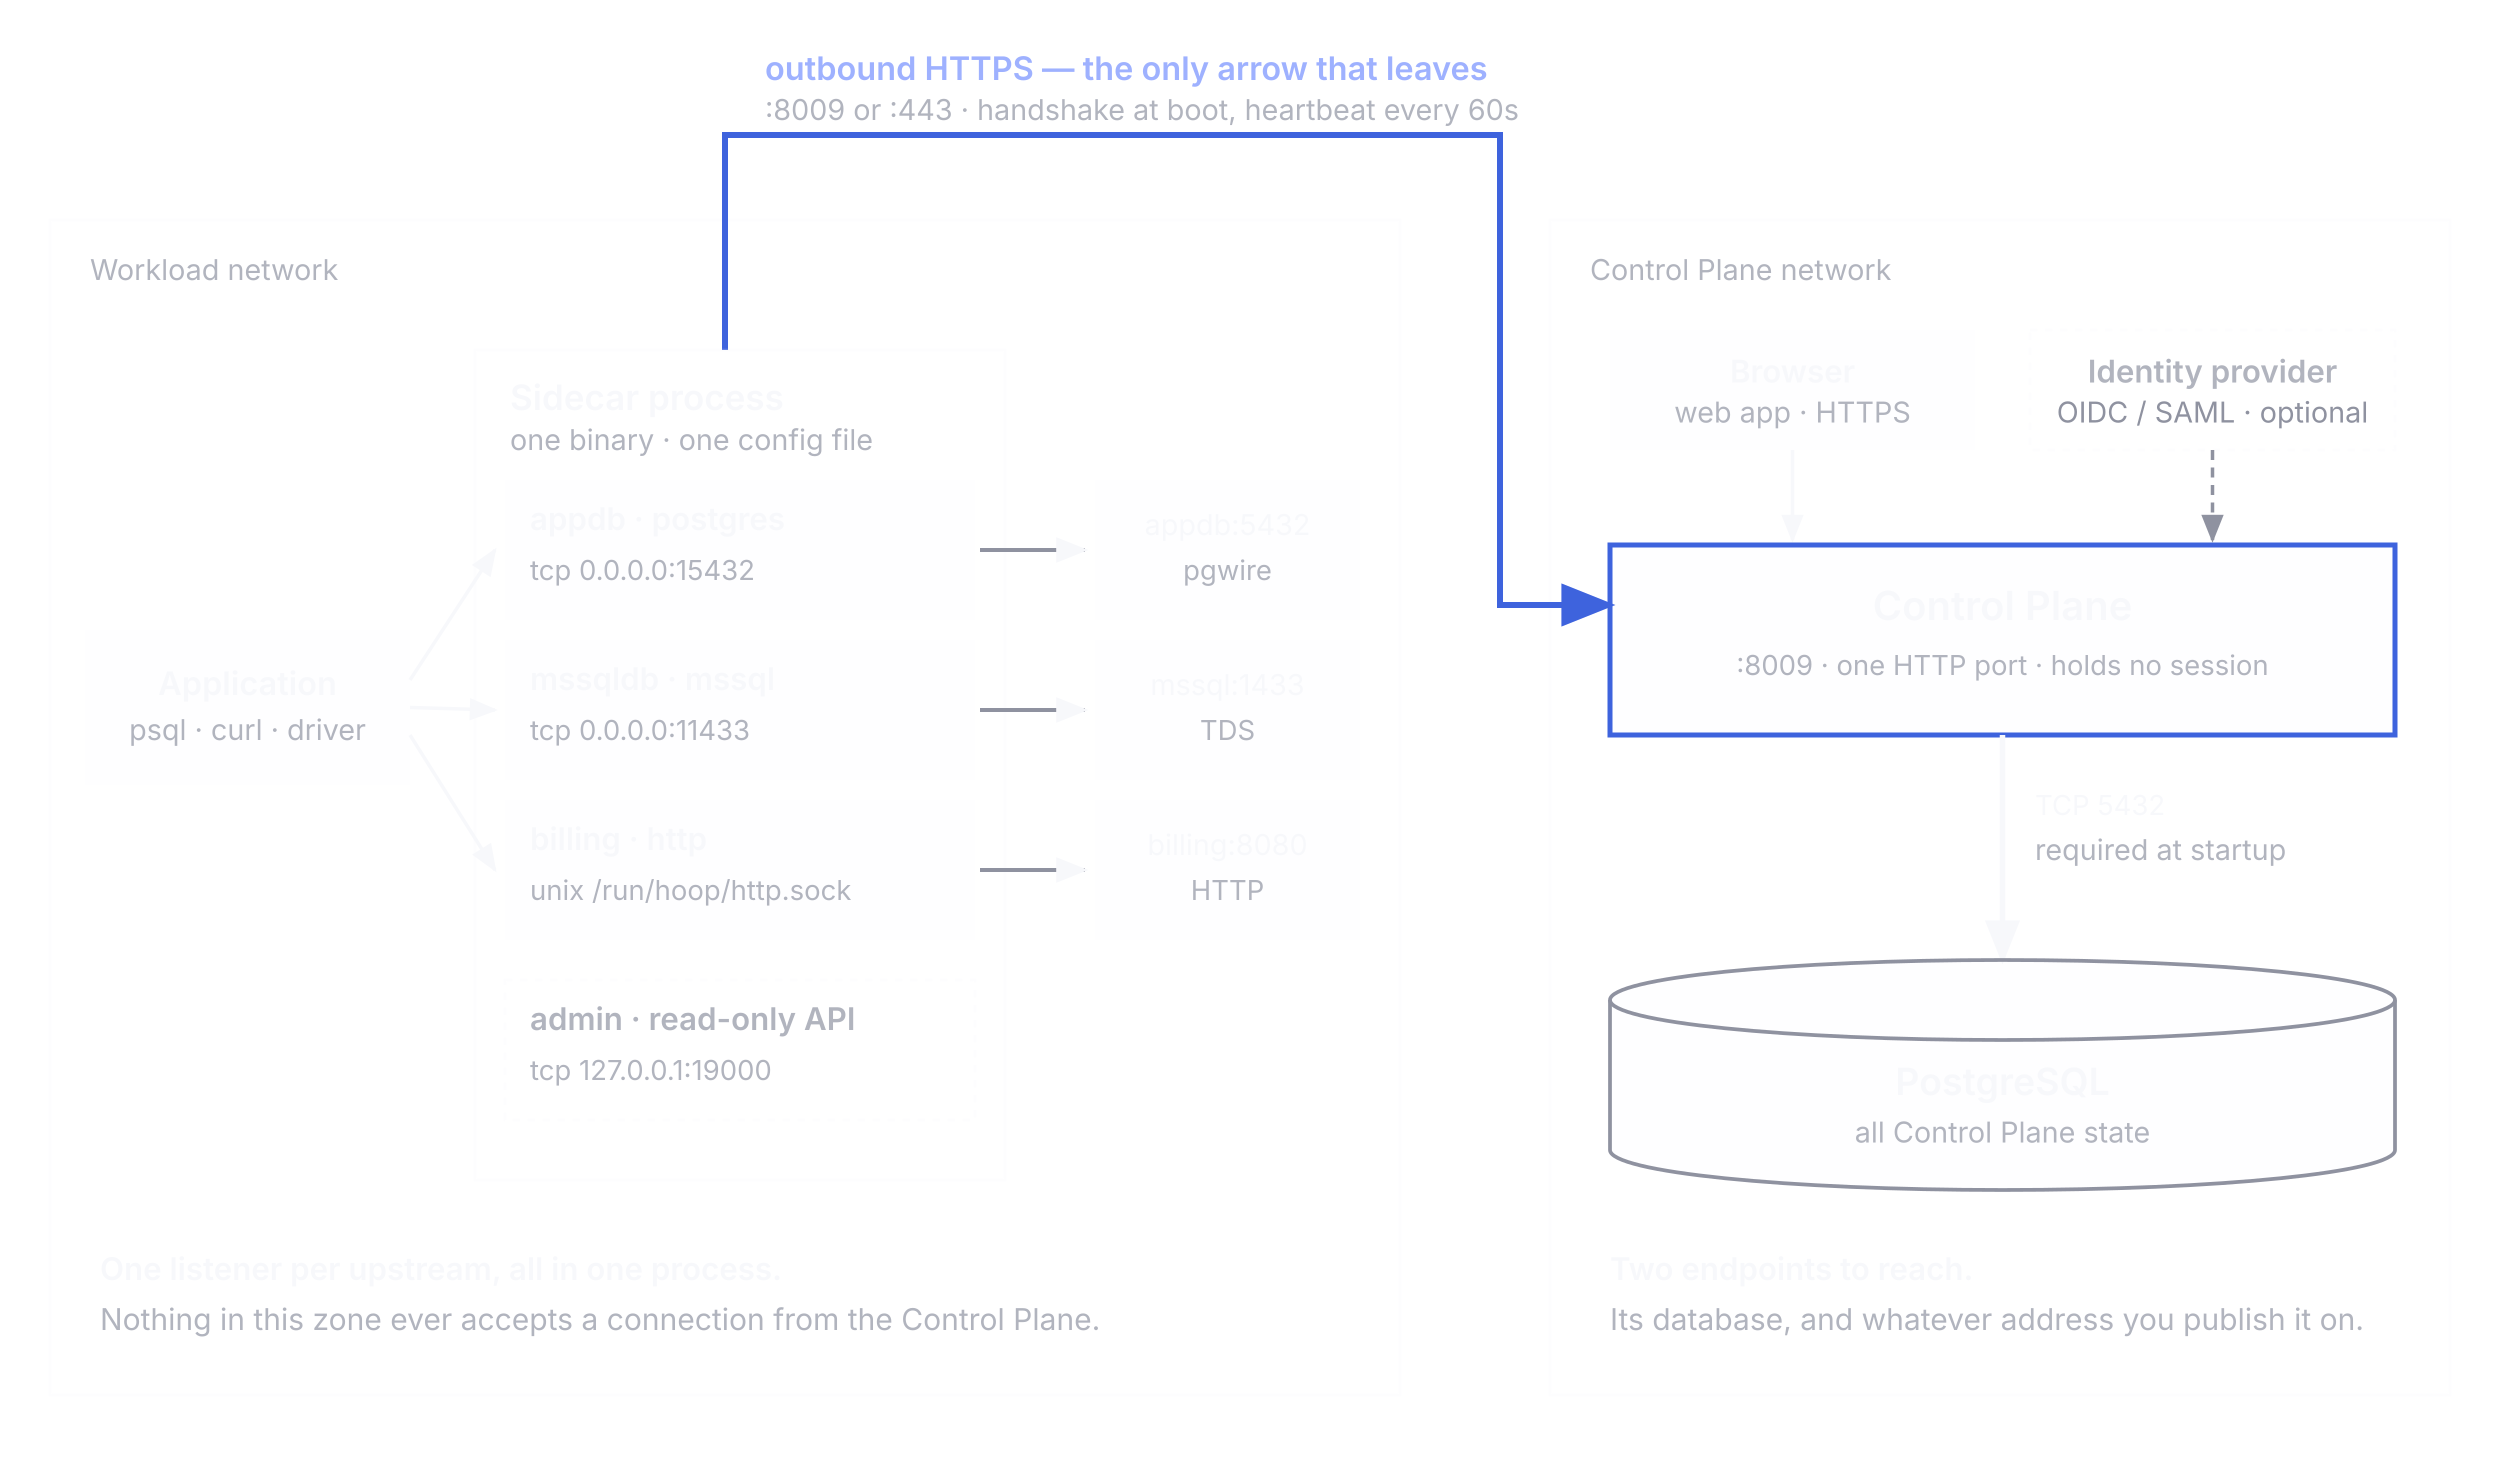
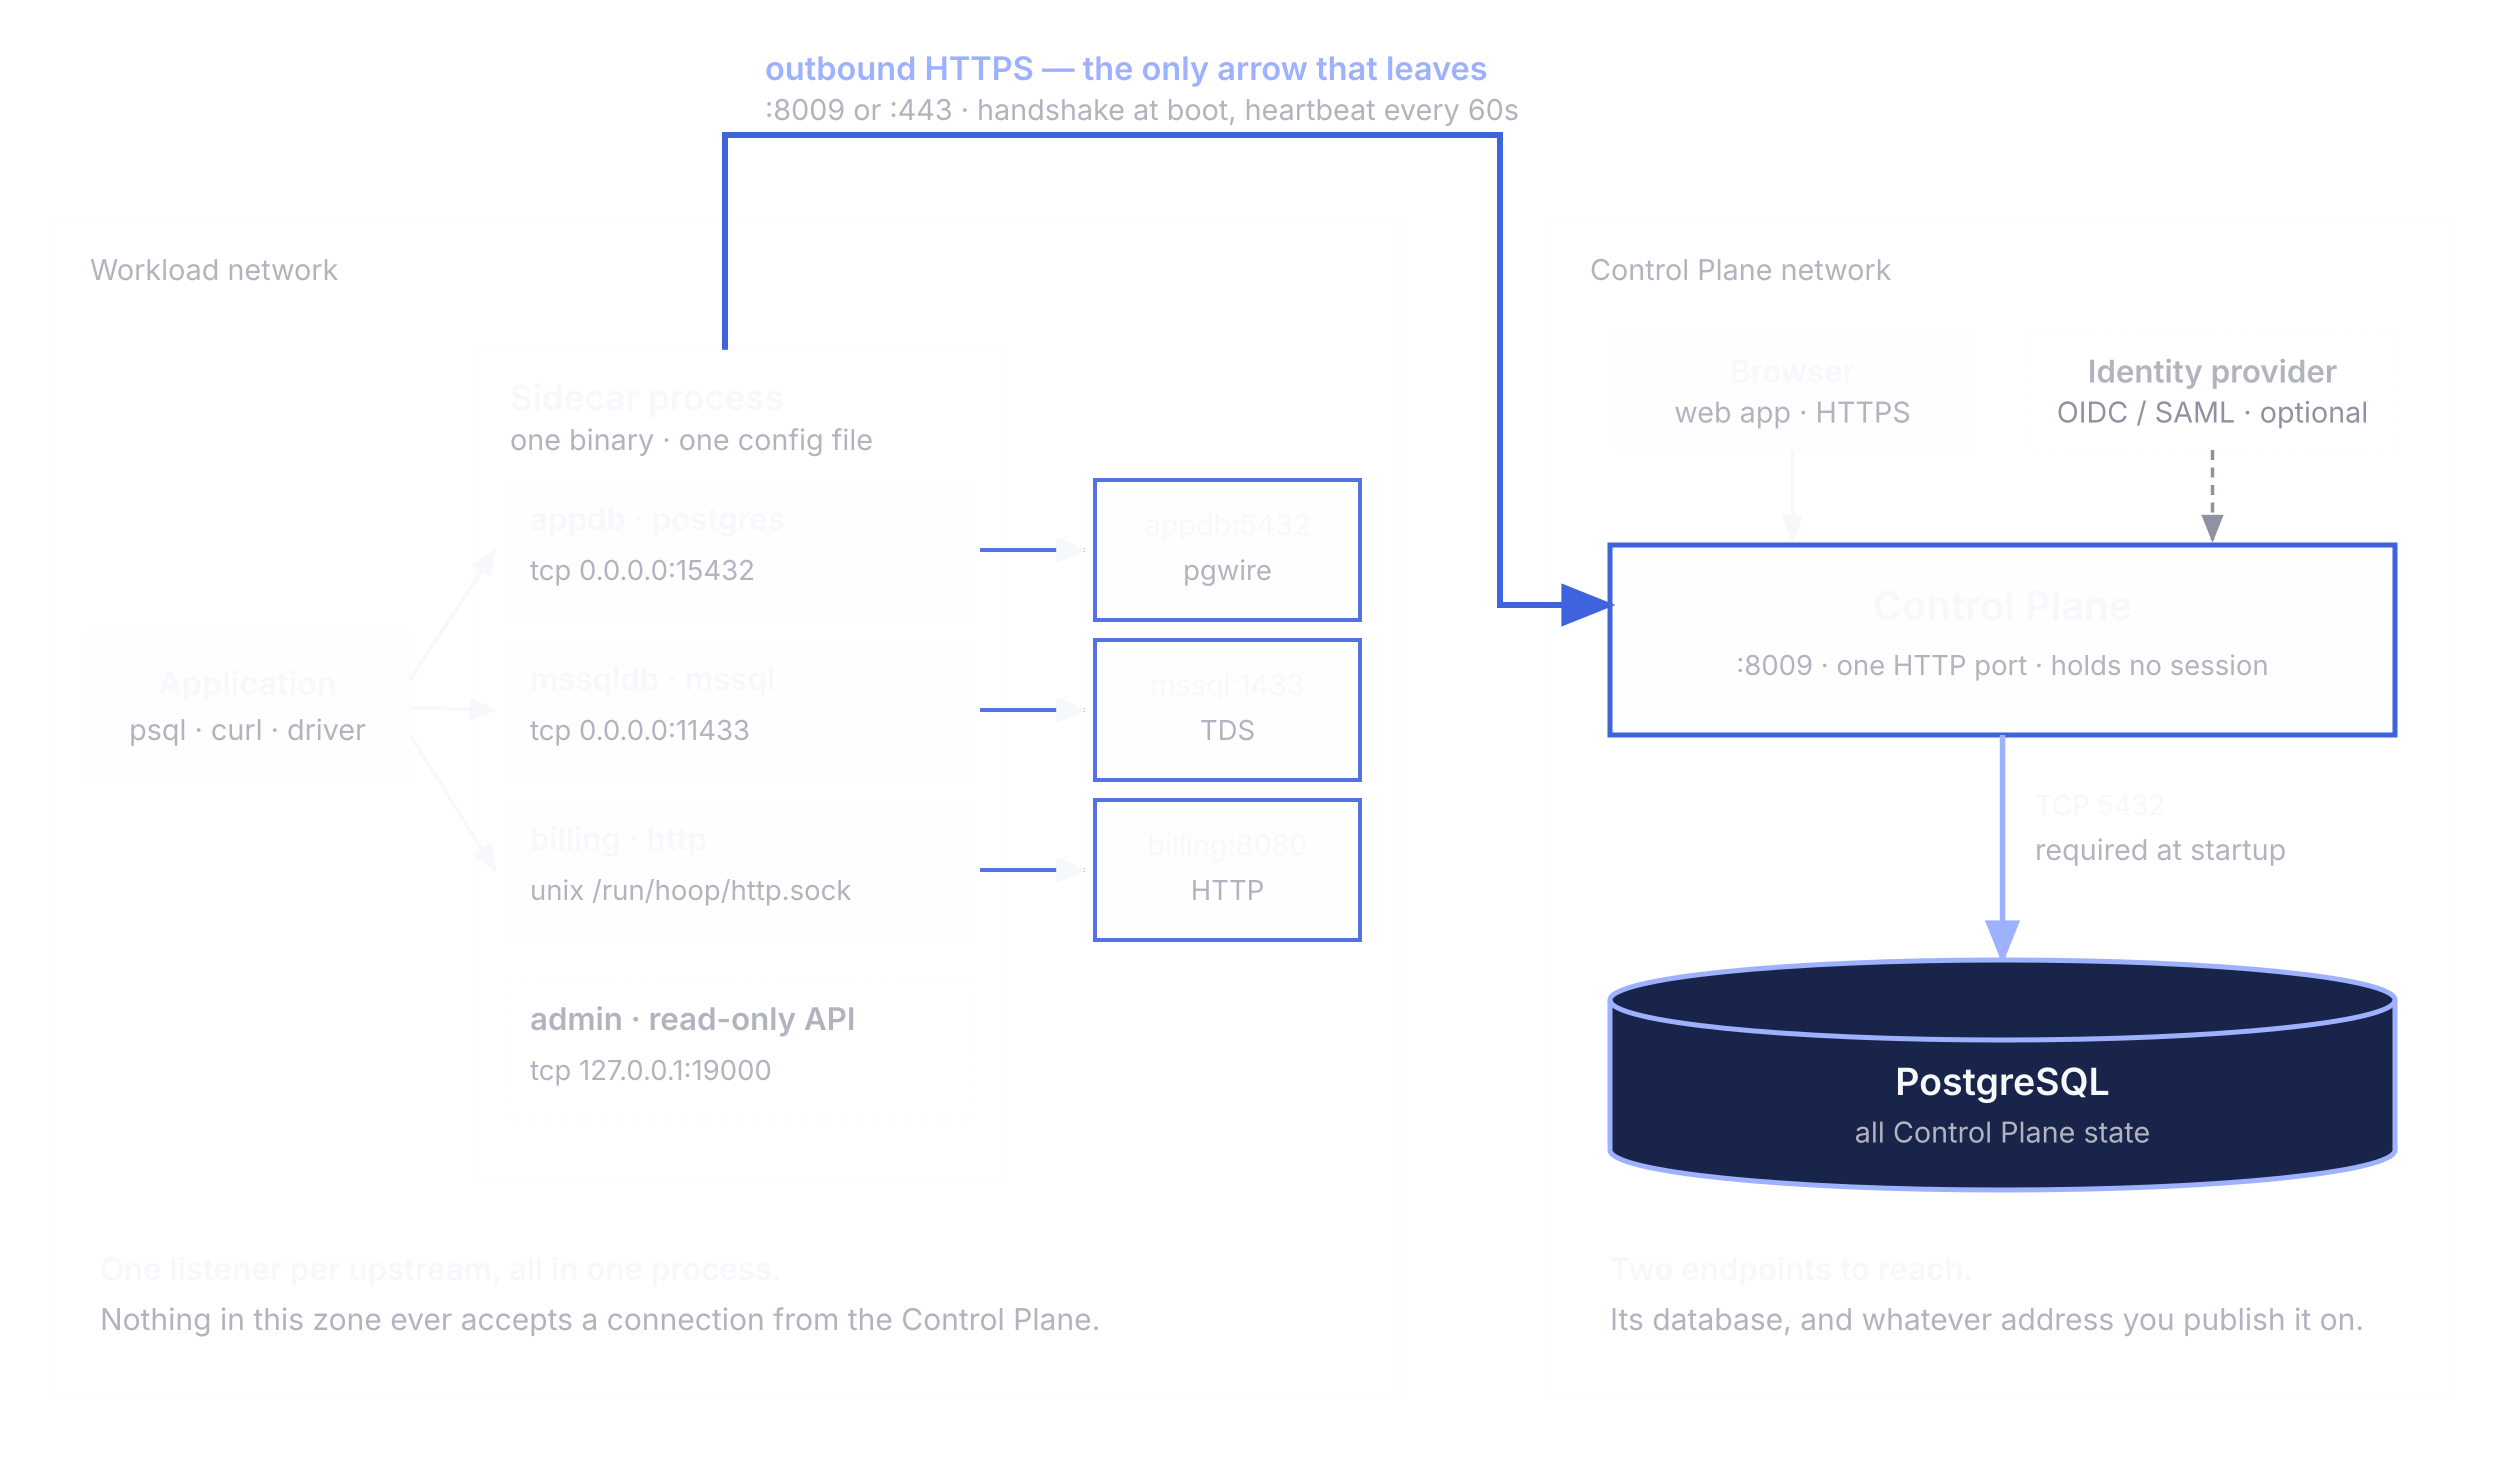
<svg xmlns="http://www.w3.org/2000/svg" viewBox="0 0 1000 590" role="img" aria-label="Network map: clients reach Sidecar listeners on local ports or a unix socket; each listener forwards to one upstream resource; the Sidecar makes one outbound HTTPS connection to the Control Plane, which connects to PostgreSQL on 5432.">
  <defs>
    <marker id="lm1-ink" viewBox="0 0 10 8" refX="9" refY="4" markerWidth="8" markerHeight="7" orient="auto">
      <polygon points="0,0 10,4 0,8" fill="#F7F8FB" />
    </marker>
    <marker id="lm1-plane" viewBox="0 0 10 8" refX="9" refY="4" markerWidth="9" markerHeight="8" orient="auto">
      <polygon points="0,0 10,4 0,8" fill="#3E63DD" />
    </marker>
    <marker id="lm1-data" viewBox="0 0 10 8" refX="9" refY="4" markerWidth="8" markerHeight="7" orient="auto">
-       <polygon points="0,0 10,4 0,8" fill="#F7F8FB" />
+       <polygon points="0,0 10,4 0,8" fill="#9EB1FF" />
    </marker>
    <marker id="lm1-muted" viewBox="0 0 10 8" refX="9" refY="4" markerWidth="8" markerHeight="7" orient="auto">
      <polygon points="0,0 10,4 0,8" fill="#8F92A0" />
    </marker>
  </defs>
  <rect x="20" y="88" width="540" height="470" fill="none" stroke="rgba(247,248,251,0.2)" />
  <text x="36" y="112" font-family="Inter, Helvetica, Arial, sans-serif" font-size="11.5" fill="#B1B4BE">Workload network</text>
  <rect x="620" y="88" width="360" height="470" fill="none" stroke="rgba(247,248,251,0.2)" />
  <text x="636" y="112" font-family="Inter, Helvetica, Arial, sans-serif" font-size="11.5" fill="#B1B4BE">Control Plane network</text>
  <polyline points="290,140 290,54 600,54 600,242 644,242" fill="none" stroke="#3E63DD" stroke-width="2.4" marker-end="url(#lm1-plane)" />
  <text x="306" y="32" font-family="Inter, Helvetica, Arial, sans-serif" font-size="13" font-weight="600" fill="#9EB1FF">outbound HTTPS — the only arrow that leaves</text>
  <text x="306" y="48" font-family="Inter, Helvetica, Arial, sans-serif" font-size="11.5" fill="#B1B4BE">:8009 or :443 · handshake at boot, heartbeat every 60s</text>
  <rect x="34" y="252" width="130" height="62" fill="rgba(247,248,251,0.08)" stroke="none" />
  <text x="99" y="278" text-anchor="middle" font-family="Inter, Helvetica, Arial, sans-serif" font-size="13" font-weight="600" fill="#F7F8FB">Application</text>
  <text x="99" y="296" text-anchor="middle" font-family="Inter, Helvetica, Arial, sans-serif" font-size="11.5" fill="#B1B4BE">psql · curl · driver</text>
  <rect x="190" y="140" width="212" height="332" fill="none" stroke="rgba(247,248,251,0.2)" />
  <text x="204" y="164" font-family="Inter, Helvetica, Arial, sans-serif" font-size="14" font-weight="600" fill="#F7F8FB">Sidecar process</text>
  <text x="204" y="180" font-family="Inter, Helvetica, Arial, sans-serif" font-size="11.5" fill="#B1B4BE">one binary · one config file</text>
  <rect x="202" y="192" width="188" height="56" fill="rgba(247,248,251,0.08)" stroke="none" />
  <text x="212" y="212" font-family="Inter, Helvetica, Arial, sans-serif" font-size="12.5" font-weight="600" fill="#F7F8FB">appdb · postgres</text>
  <text x="212" y="232" font-family="Inter, Helvetica, Arial, sans-serif" font-size="11" fill="#B1B4BE">tcp 0.0.0.0:15432</text>
  <rect x="202" y="256" width="188" height="56" fill="rgba(247,248,251,0.08)" stroke="none" />
  <text x="212" y="276" font-family="Inter, Helvetica, Arial, sans-serif" font-size="12.5" font-weight="600" fill="#F7F8FB">mssqldb · mssql</text>
  <text x="212" y="296" font-family="Inter, Helvetica, Arial, sans-serif" font-size="11" fill="#B1B4BE">tcp 0.0.0.0:11433</text>
  <rect x="202" y="320" width="188" height="56" fill="rgba(247,248,251,0.08)" stroke="none" />
  <text x="212" y="340" font-family="Inter, Helvetica, Arial, sans-serif" font-size="12.5" font-weight="600" fill="#F7F8FB">billing · http</text>
  <text x="212" y="360" font-family="Inter, Helvetica, Arial, sans-serif" font-size="11" fill="#B1B4BE">unix /run/hoop/http.sock</text>
  <rect x="202" y="392" width="188" height="56" fill="none" stroke="rgba(247,248,251,0.2)" stroke-dasharray="3 3" />
  <text x="212" y="412" font-family="Inter, Helvetica, Arial, sans-serif" font-size="12.5" font-weight="600" fill="#B1B4BE">admin · read-only API</text>
  <text x="212" y="432" font-family="Inter, Helvetica, Arial, sans-serif" font-size="11" fill="#B1B4BE">tcp 127.0.0.1:19000</text>
  <line x1="164" y1="272" x2="198" y2="220" stroke="#F7F8FB" stroke-width="1.4" marker-end="url(#lm1-ink)" />
  <line x1="164" y1="283" x2="198" y2="284" stroke="#F7F8FB" stroke-width="1.4" marker-end="url(#lm1-ink)" />
  <line x1="164" y1="294" x2="198" y2="348" stroke="#F7F8FB" stroke-width="1.4" marker-end="url(#lm1-ink)" />
-   <rect x="438" y="192" width="106" height="56" fill="rgba(247,248,251,0.08)" stroke="none" />
+   <rect x="438" y="192" width="106" height="56" fill="rgba(247,248,251,0.08)" stroke="#5472E4" stroke-width="1.6" />
  <text x="491" y="214" text-anchor="middle" font-family="Inter, Helvetica, Arial, sans-serif" font-size="11.5" fill="#F7F8FB">appdb:5432</text>
  <text x="491" y="232" text-anchor="middle" font-family="Inter, Helvetica, Arial, sans-serif" font-size="11" fill="#B1B4BE">pgwire</text>
-   <rect x="438" y="256" width="106" height="56" fill="rgba(247,248,251,0.08)" stroke="none" />
+   <rect x="438" y="256" width="106" height="56" fill="rgba(247,248,251,0.08)" stroke="#5472E4" stroke-width="1.6" />
  <text x="491" y="278" text-anchor="middle" font-family="Inter, Helvetica, Arial, sans-serif" font-size="11.5" fill="#F7F8FB">mssql:1433</text>
  <text x="491" y="296" text-anchor="middle" font-family="Inter, Helvetica, Arial, sans-serif" font-size="11" fill="#B1B4BE">TDS</text>
-   <rect x="438" y="320" width="106" height="56" fill="rgba(247,248,251,0.08)" stroke="none" />
+   <rect x="438" y="320" width="106" height="56" fill="rgba(247,248,251,0.08)" stroke="#5472E4" stroke-width="1.6" />
  <text x="491" y="342" text-anchor="middle" font-family="Inter, Helvetica, Arial, sans-serif" font-size="11.5" fill="#F7F8FB">billing:8080</text>
  <text x="491" y="360" text-anchor="middle" font-family="Inter, Helvetica, Arial, sans-serif" font-size="11" fill="#B1B4BE">HTTP</text>
-   <line x1="392" y1="220" x2="434" y2="220" stroke="#8F92A0" stroke-width="1.6" marker-end="url(#lm1-ink)" />
-   <line x1="392" y1="284" x2="434" y2="284" stroke="#8F92A0" stroke-width="1.6" marker-end="url(#lm1-ink)" />
-   <line x1="392" y1="348" x2="434" y2="348" stroke="#8F92A0" stroke-width="1.6" marker-end="url(#lm1-ink)" />
+   <line x1="392" y1="220" x2="434" y2="220" stroke="#5472E4" stroke-width="1.6" marker-end="url(#lm1-ink)" />
+   <line x1="392" y1="284" x2="434" y2="284" stroke="#5472E4" stroke-width="1.6" marker-end="url(#lm1-ink)" />
+   <line x1="392" y1="348" x2="434" y2="348" stroke="#5472E4" stroke-width="1.6" marker-end="url(#lm1-ink)" />
  <text x="40" y="512" font-family="Inter, Helvetica, Arial, sans-serif" font-size="12.5" font-weight="600" fill="#F7F8FB">One listener per upstream, all in one process.</text>
  <text x="40" y="532" font-family="Inter, Helvetica, Arial, sans-serif" font-size="12" fill="#B1B4BE">Nothing in this zone ever accepts a connection from the Control Plane.</text>
  <rect x="644" y="132" width="146" height="48" fill="rgba(247,248,251,0.08)" stroke="none" />
  <text x="717" y="153" text-anchor="middle" font-family="Inter, Helvetica, Arial, sans-serif" font-size="12.5" font-weight="600" fill="#F7F8FB">Browser</text>
  <text x="717" y="169" text-anchor="middle" font-family="Inter, Helvetica, Arial, sans-serif" font-size="11.5" fill="#B1B4BE">web app · HTTPS</text>
  <rect x="812" y="132" width="146" height="48" fill="none" stroke="rgba(247,248,251,0.2)" stroke-dasharray="3 3" />
  <text x="885" y="153" text-anchor="middle" font-family="Inter, Helvetica, Arial, sans-serif" font-size="12.5" font-weight="600" fill="#B1B4BE">Identity provider</text>
  <text x="885" y="169" text-anchor="middle" font-family="Inter, Helvetica, Arial, sans-serif" font-size="11.5" fill="#8F92A0">OIDC / SAML · optional</text>
  <line x1="717" y1="180" x2="717" y2="216" stroke="#F7F8FB" stroke-width="1.4" marker-end="url(#lm1-ink)" />
  <line x1="885" y1="180" x2="885" y2="216" stroke="#8F92A0" stroke-width="1.4" stroke-dasharray="4 3" marker-end="url(#lm1-muted)" />
  <rect x="644" y="218" width="314" height="76" fill="rgba(247,248,251,0.08)" stroke="#3E63DD" stroke-width="2" />
  <text x="801" y="248" text-anchor="middle" font-family="Inter, Helvetica, Arial, sans-serif" font-size="16" font-weight="600" fill="#F7F8FB">Control Plane</text>
  <text x="801" y="270" text-anchor="middle" font-family="Inter, Helvetica, Arial, sans-serif" font-size="11" fill="#B1B4BE">:8009 · one HTTP port · holds no session</text>
-   <line x1="801" y1="294" x2="801" y2="384" stroke="#F7F8FB" stroke-width="2.2" marker-end="url(#lm1-data)" />
+   <line x1="801" y1="294" x2="801" y2="384" stroke="#9EB1FF" stroke-width="2.2" marker-end="url(#lm1-data)" />
  <text x="814" y="326" font-family="Inter, Helvetica, Arial, sans-serif" font-size="11" fill="#F7F8FB">TCP 5432</text>
  <text x="814" y="344" font-family="Inter, Helvetica, Arial, sans-serif" font-size="11.5" fill="#B1B4BE">required at startup</text>
-   <path d="M644 400 a157 16 0 0 1 314 0 v60 a157 16 0 0 1 -314 0 z" fill="rgba(247,248,251,0.08)" stroke="#8F92A0" stroke-width="1.5" />
-   <path d="M644 400 a157 16 0 0 0 314 0" fill="none" stroke="#8F92A0" stroke-width="1.5" />
+   <path d="M644 400 a157 16 0 0 1 314 0 v60 a157 16 0 0 1 -314 0 z" fill="#182449" stroke="#9EB1FF" stroke-width="2" />
+   <path d="M644 400 a157 16 0 0 0 314 0" fill="none" stroke="#9EB1FF" stroke-width="2" />
  <text x="801" y="438" text-anchor="middle" font-family="Inter, Helvetica, Arial, sans-serif" font-size="15" font-weight="600" fill="#F7F8FB">PostgreSQL</text>
  <text x="801" y="457" text-anchor="middle" font-family="Inter, Helvetica, Arial, sans-serif" font-size="11.5" fill="#B1B4BE">all Control Plane state</text>
  <text x="644" y="512" font-family="Inter, Helvetica, Arial, sans-serif" font-size="12.5" font-weight="600" fill="#F7F8FB">Two endpoints to reach.</text>
  <text x="644" y="532" font-family="Inter, Helvetica, Arial, sans-serif" font-size="12" fill="#B1B4BE">Its database, and whatever address you publish it on.</text>
</svg>
